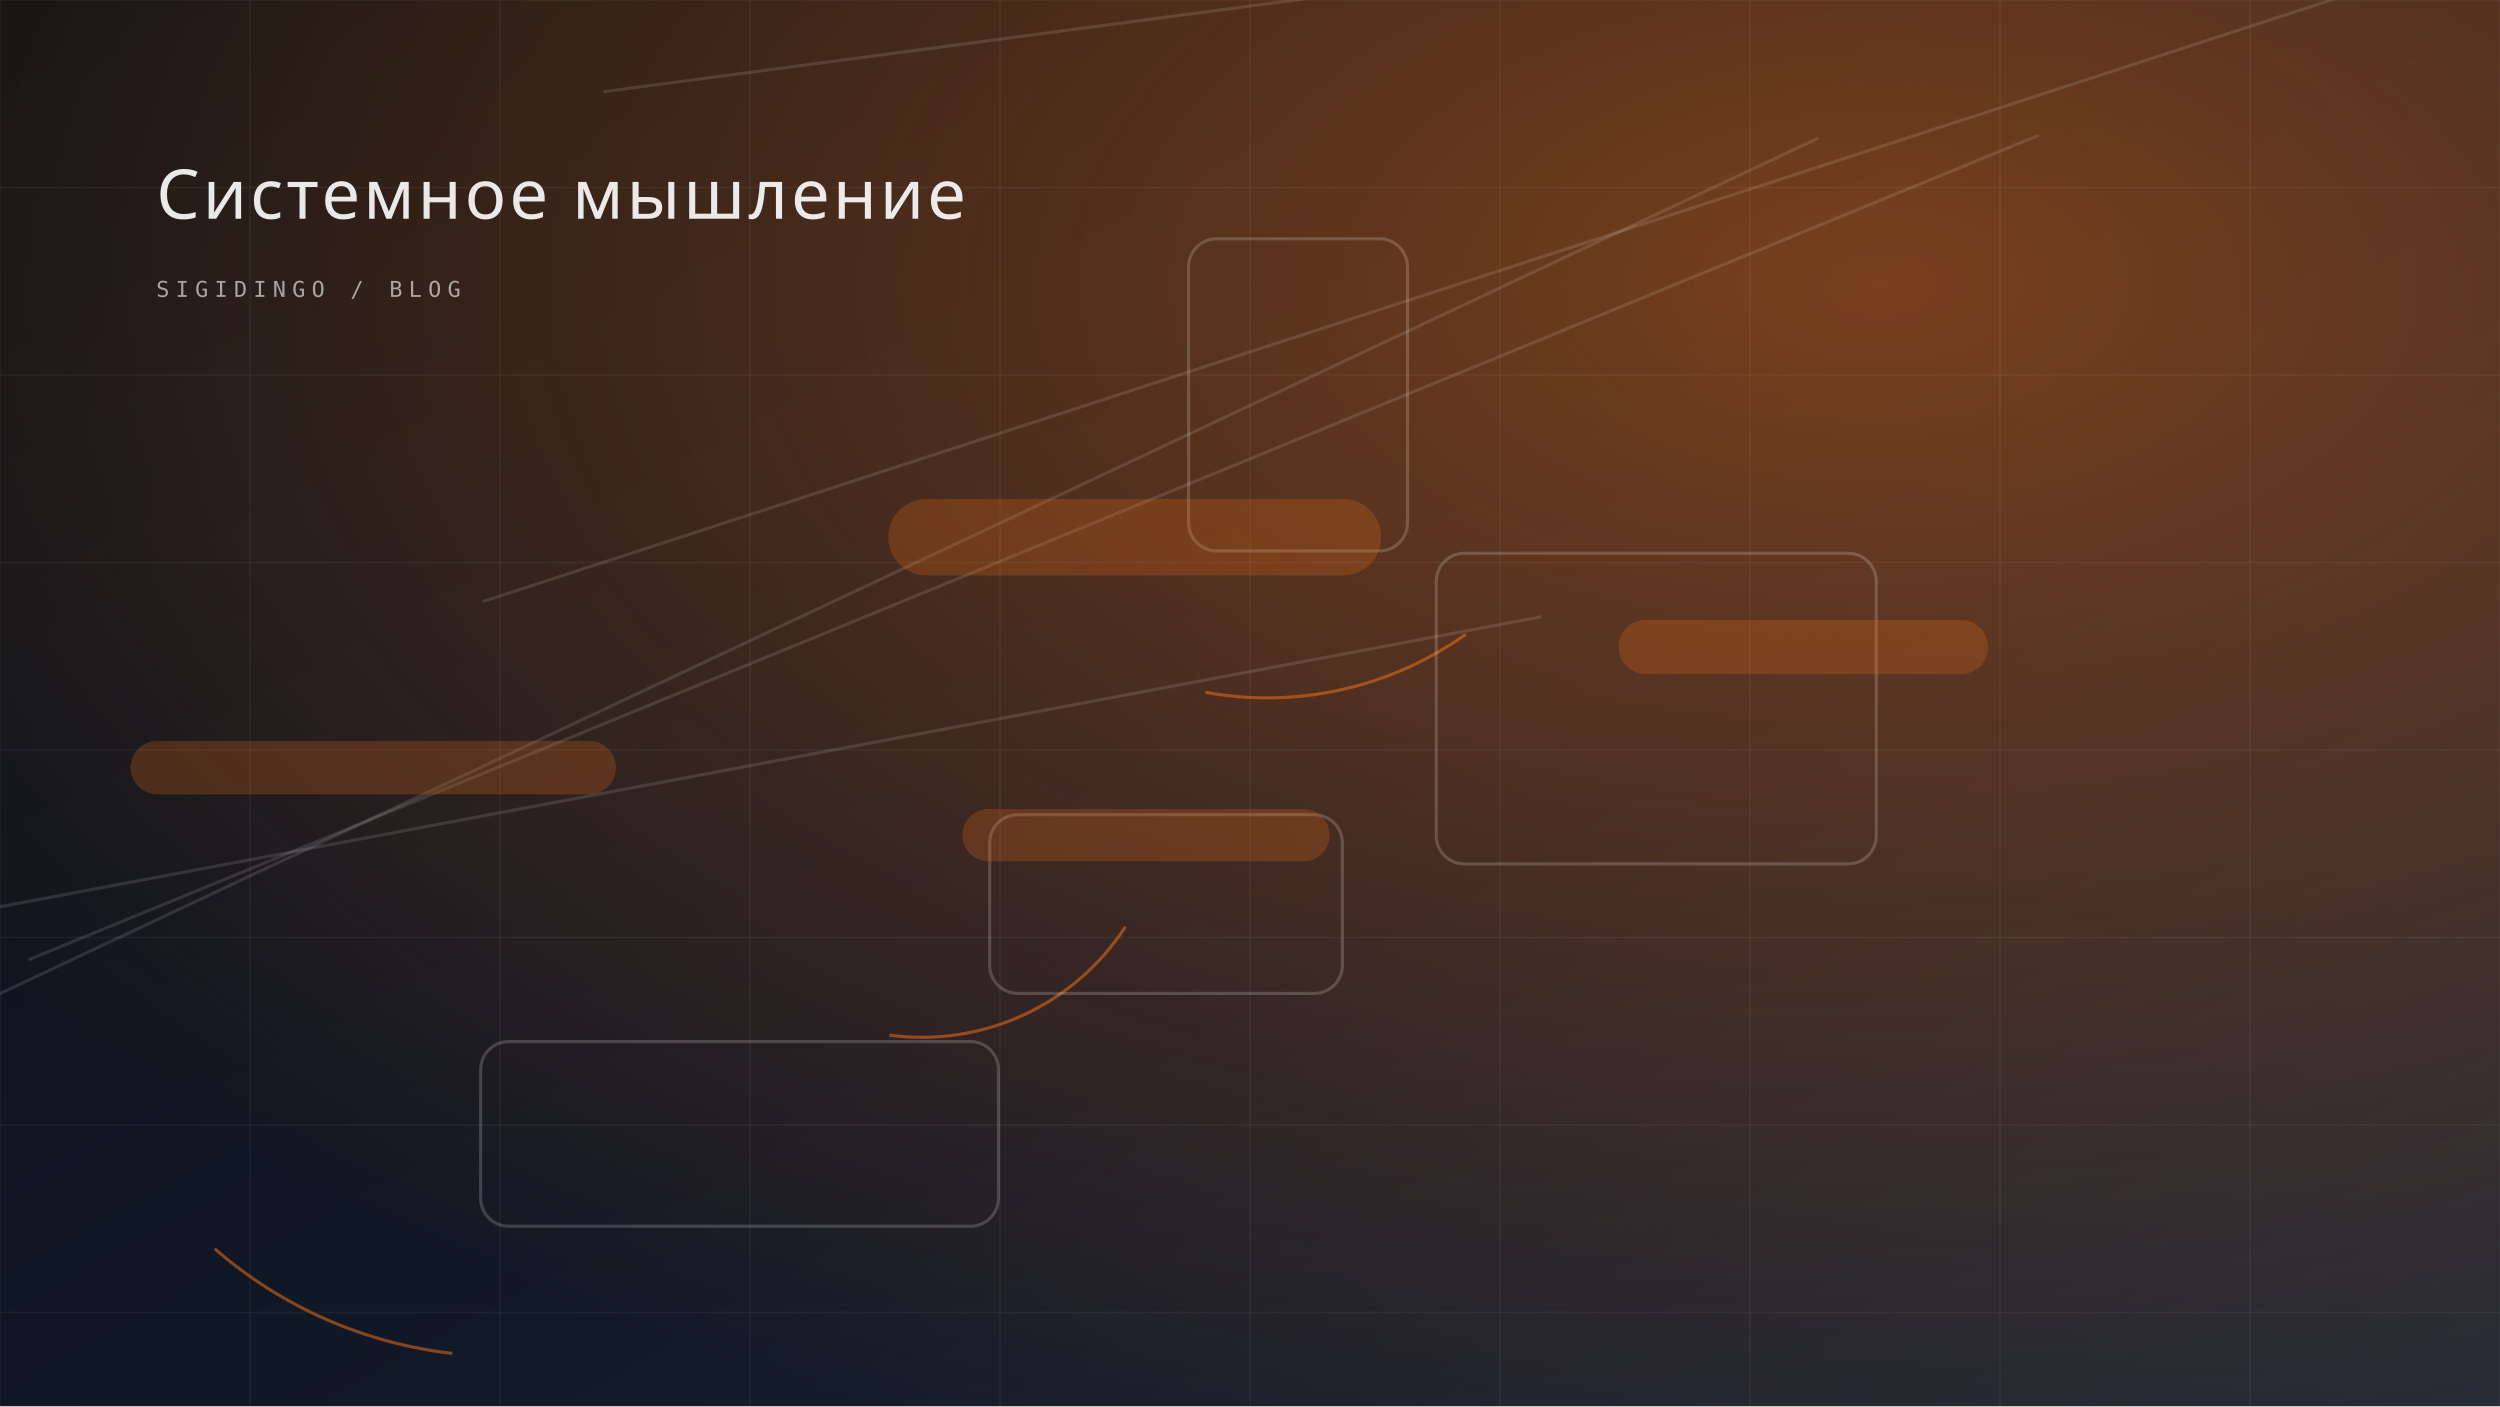
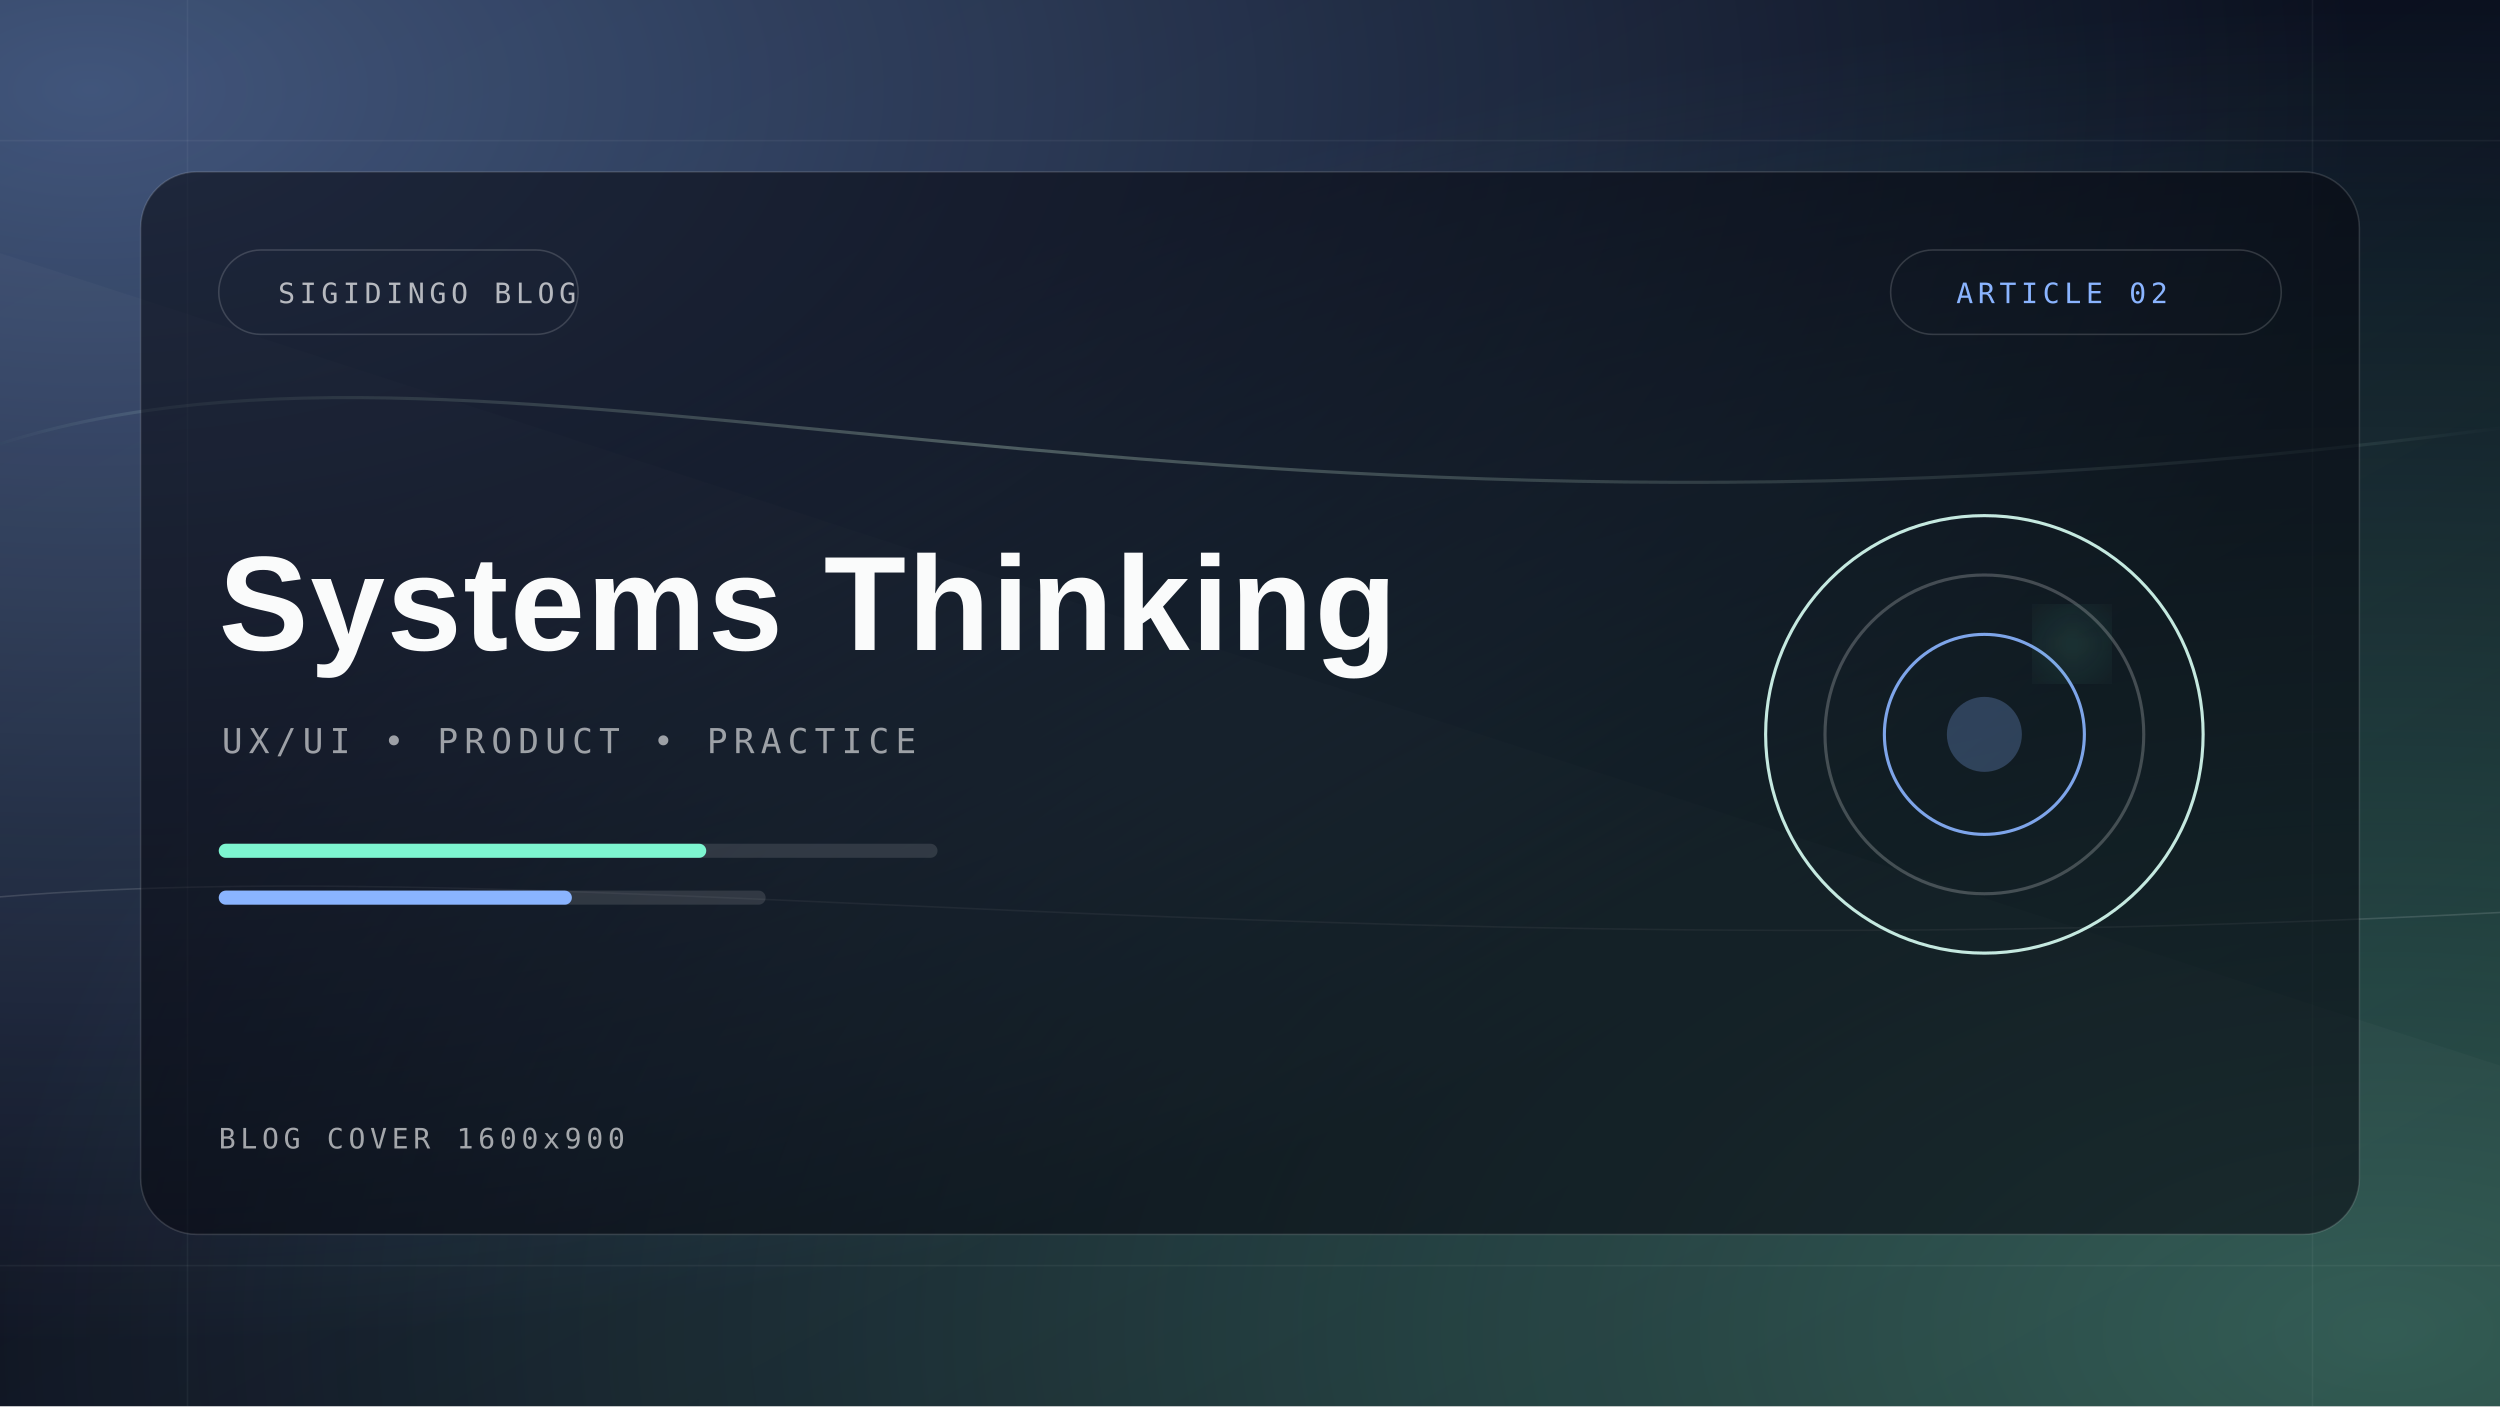
<svg xmlns="http://www.w3.org/2000/svg" width="1600" height="900" viewBox="0 0 1600 900">
  <defs>
-     <linearGradient id="bg-systems-thinking" x1="0" y1="0" x2="1" y2="1">
-       <stop offset="0%" stop-color="#0a0f14" />
-       <stop offset="60%" stop-color="#111827" />
-       <stop offset="100%" stop-color="#1f2937" />
+     <linearGradient id="bg-2" x1="0" y1="0" x2="1" y2="1">
+       <stop offset="0%" stop-color="#070A12" />
+       <stop offset="52%" stop-color="#0B1120" />
+       <stop offset="100%" stop-color="#05070D" />
    </linearGradient>
-     <radialGradient id="glow-systems-thinking" cx="0.75" cy="0.2" r="0.9">
-       <stop offset="0%" stop-color="#f97316" stop-opacity="0.45" />
-       <stop offset="100%" stop-color="#f97316" stop-opacity="0" />
+     <radialGradient id="haloA-2" cx="0.04" cy="0.06" r="0.9">
+       <stop offset="0%" stop-color="#8AB4FF" stop-opacity="0.44" />
+       <stop offset="100%" stop-color="#8AB4FF" stop-opacity="0" />
    </radialGradient>
+     <radialGradient id="haloB-2" cx="0.95" cy="0.95" r="0.95">
+       <stop offset="0%" stop-color="#7DF5D0" stop-opacity="0.34" />
+       <stop offset="100%" stop-color="#7DF5D0" stop-opacity="0" />
+     </radialGradient>
+     <linearGradient id="beam-2" x1="0" y1="0" x2="1" y2="0">
+       <stop offset="0%" stop-color="#D8FFF4" stop-opacity="0" />
+       <stop offset="40%" stop-color="#D8FFF4" stop-opacity="0.95" />
+       <stop offset="100%" stop-color="#D8FFF4" stop-opacity="0" />
+     </linearGradient>
+     <filter id="soft-2" x="-20%" y="-20%" width="140%" height="140%">
+       <feGaussianBlur stdDeviation="24" />
+     </filter>
  </defs>
-   <rect width="1600" height="900" fill="url(#bg-systems-thinking)" />
-   <rect width="1600" height="900" fill="url(#glow-systems-thinking)" />
+   <rect width="1600" height="900" fill="url(#bg-2)" />
+   <rect width="1600" height="900" fill="url(#haloA-2)" />
+   <rect width="1600" height="900" fill="url(#haloB-2)" />
  <g stroke="rgba(255,255,255,0.05)" stroke-width="1">
-     <line x1="0" y1="0" x2="0" y2="900" />
-     <line x1="160" y1="0" x2="160" y2="900" />
-     <line x1="320" y1="0" x2="320" y2="900" />
-     <line x1="480" y1="0" x2="480" y2="900" />
-     <line x1="640" y1="0" x2="640" y2="900" />
-     <line x1="800" y1="0" x2="800" y2="900" />
-     <line x1="960" y1="0" x2="960" y2="900" />
-     <line x1="1120" y1="0" x2="1120" y2="900" />
-     <line x1="1280" y1="0" x2="1280" y2="900" />
-     <line x1="1440" y1="0" x2="1440" y2="900" />
-     <line x1="1600" y1="0" x2="1600" y2="900" />
-     <line x1="0" y1="0" x2="1600" y2="0" />
-     <line x1="0" y1="120" x2="1600" y2="120" />
-     <line x1="0" y1="240" x2="1600" y2="240" />
-     <line x1="0" y1="360" x2="1600" y2="360" />
-     <line x1="0" y1="480" x2="1600" y2="480" />
-     <line x1="0" y1="600" x2="1600" y2="600" />
-     <line x1="0" y1="720" x2="1600" y2="720" />
-     <line x1="0" y1="840" x2="1600" y2="840" />
+     <line x1="0" y1="90" x2="1600" y2="90" />
+     <line x1="0" y1="810" x2="1600" y2="810" />
+     <line x1="120" y1="0" x2="120" y2="900" />
+     <line x1="1480" y1="0" x2="1480" y2="900" />
  </g>
-   <g fill="none" stroke="#f97316" stroke-width="2" opacity="0.5">
-     <path d="M 938.0 406.0 A 219.1 219.1 0 0 1 771.6 443.1" />
-     <path d="M 289.5 866.2 A 280.0 280.0 0 0 1 137.4 799.2" />
-     <path d="M 720.2 593.2 A 155.3 155.3 0 0 1 569.3 662.5" />
+   <g opacity="0.8">
+     <path d="M0 162 L1600 682 L1600 900 L0 900 Z" fill="rgba(255,255,255,0.03)" />
+     <path d="M0 284 C320 182, 760 386, 1600 274" stroke="url(#beam-2)" stroke-width="2" fill="none" />
+     <path d="M0 574 C360 544, 840 624, 1600 584" stroke="rgba(255,255,255,0.17)" stroke-width="1" fill="none" />
  </g>
-   <g stroke="rgba(255,255,255,0.12)" stroke-width="2">
-     <line x1="-32.3" y1="586.4" x2="986.6" y2="394.7" />
-     <line x1="18.4" y1="614.2" x2="1304.8" y2="86.6" />
-     <line x1="309.0" y1="385.0" x2="1786.3" y2="-95.8" />
-     <line x1="-25.6" y1="647.9" x2="1163.9" y2="88.3" />
-     <line x1="386.3" y1="58.7" x2="1541.7" y2="-94.5" />
+   <rect x="90" y="110" width="1420" height="680" rx="36" fill="rgba(7,10,18,0.58)" stroke="rgba(255,255,255,0.14)" />
+   <path d="M130 212 H1470" stroke="url(#beam-2)" stroke-width="2" />
+   <path d="M130 690 H1470" stroke="url(#beam-2)" stroke-width="2" />
+   <g fill="none" stroke="rgba(255,255,255,0.16)">
+     <rect x="140" y="160" width="230" height="54" rx="27" />
+     <rect x="1210" y="160" width="250" height="54" rx="27" />
  </g>
-   <g fill="none" stroke="rgba(255,255,255,0.18)" stroke-width="2">
-     <rect x="307.6" y="666.6" width="331.4" height="118.2" rx="18" />
-     <rect x="633.4" y="521.4" width="225.7" height="114.4" rx="18" />
-     <rect x="760.7" y="152.8" width="140.1" height="199.8" rx="18" />
-     <rect x="919.2" y="354.1" width="281.6" height="198.8" rx="18" />
+   <text x="178" y="194" font-family="Consolas, monospace" font-size="18" letter-spacing="3" fill="rgba(255,255,255,0.68)">SIGIDINGO BLOG</text>
+   <text x="1252" y="194" font-family="Consolas, monospace" font-size="18" letter-spacing="3" fill="#8AB4FF">ARTICLE 02</text>
+   <text x="140" y="416" font-family="Sora, Arial, sans-serif" font-weight="700" font-size="86" letter-spacing="1.2" fill="rgba(255,255,255,0.98)">Systems Thinking</text>
+   <text x="142" y="482" font-family="Consolas, monospace" font-size="22" letter-spacing="4" fill="rgba(255,255,255,0.58)">UX/UI  •  PRODUCT  •  PRACTICE</text>
+   <g>
+     <rect x="140" y="540" width="460" height="9" rx="4.5" fill="rgba(255,255,255,0.12)" />
+     <rect x="140" y="540" width="312" height="9" rx="4.5" fill="#7DF5D0" />
+     <rect x="140" y="570" width="350" height="9" rx="4.5" fill="rgba(255,255,255,0.12)" />
+     <rect x="140" y="570" width="226" height="9" rx="4.5" fill="#8AB4FF" />
  </g>
-   <g fill="#f97316" opacity="0.22">
-     <rect x="615.9" y="517.8" width="235.0" height="33.4" rx="16.7" />
-     <rect x="1035.9" y="396.8" width="236.5" height="34.5" rx="17.2" />
-     <rect x="568.5" y="319.3" width="315.5" height="49.0" rx="24.5" />
-     <rect x="83.6" y="474.2" width="310.6" height="34.2" rx="17.1" />
+   <g opacity="0.9">
+     <circle cx="1270" cy="470" r="140" fill="none" stroke="#D8FFF4" stroke-width="2" />
+     <circle cx="1270" cy="470" r="102" fill="none" stroke="rgba(255,255,255,0.24)" stroke-width="2" />
+     <circle cx="1270" cy="470" r="64" fill="none" stroke="#8AB4FF" stroke-width="2" />
+     <circle cx="1270" cy="470" r="24" fill="#8AB4FF" fill-opacity="0.28" />
+     <circle cx="1326" cy="412" r="18" fill="#7DF5D0" fill-opacity="0.45" filter="url(#soft-2)" />
  </g>
-   <text x="100" y="140" font-family="Sora, sans-serif" font-size="44" fill="rgba(255,255,255,0.9)" letter-spacing="2">Системное мышление</text>
-   <text x="100" y="190" font-family="IBM Plex Mono, monospace" font-size="14" fill="rgba(255,255,255,0.6)" letter-spacing="4">SIGIDINGO / BLOG</text>
+   <text x="140" y="735" font-family="Consolas, monospace" font-size="18" letter-spacing="3" fill="rgba(255,255,255,0.62)">BLOG COVER 1600x900</text>
</svg>
